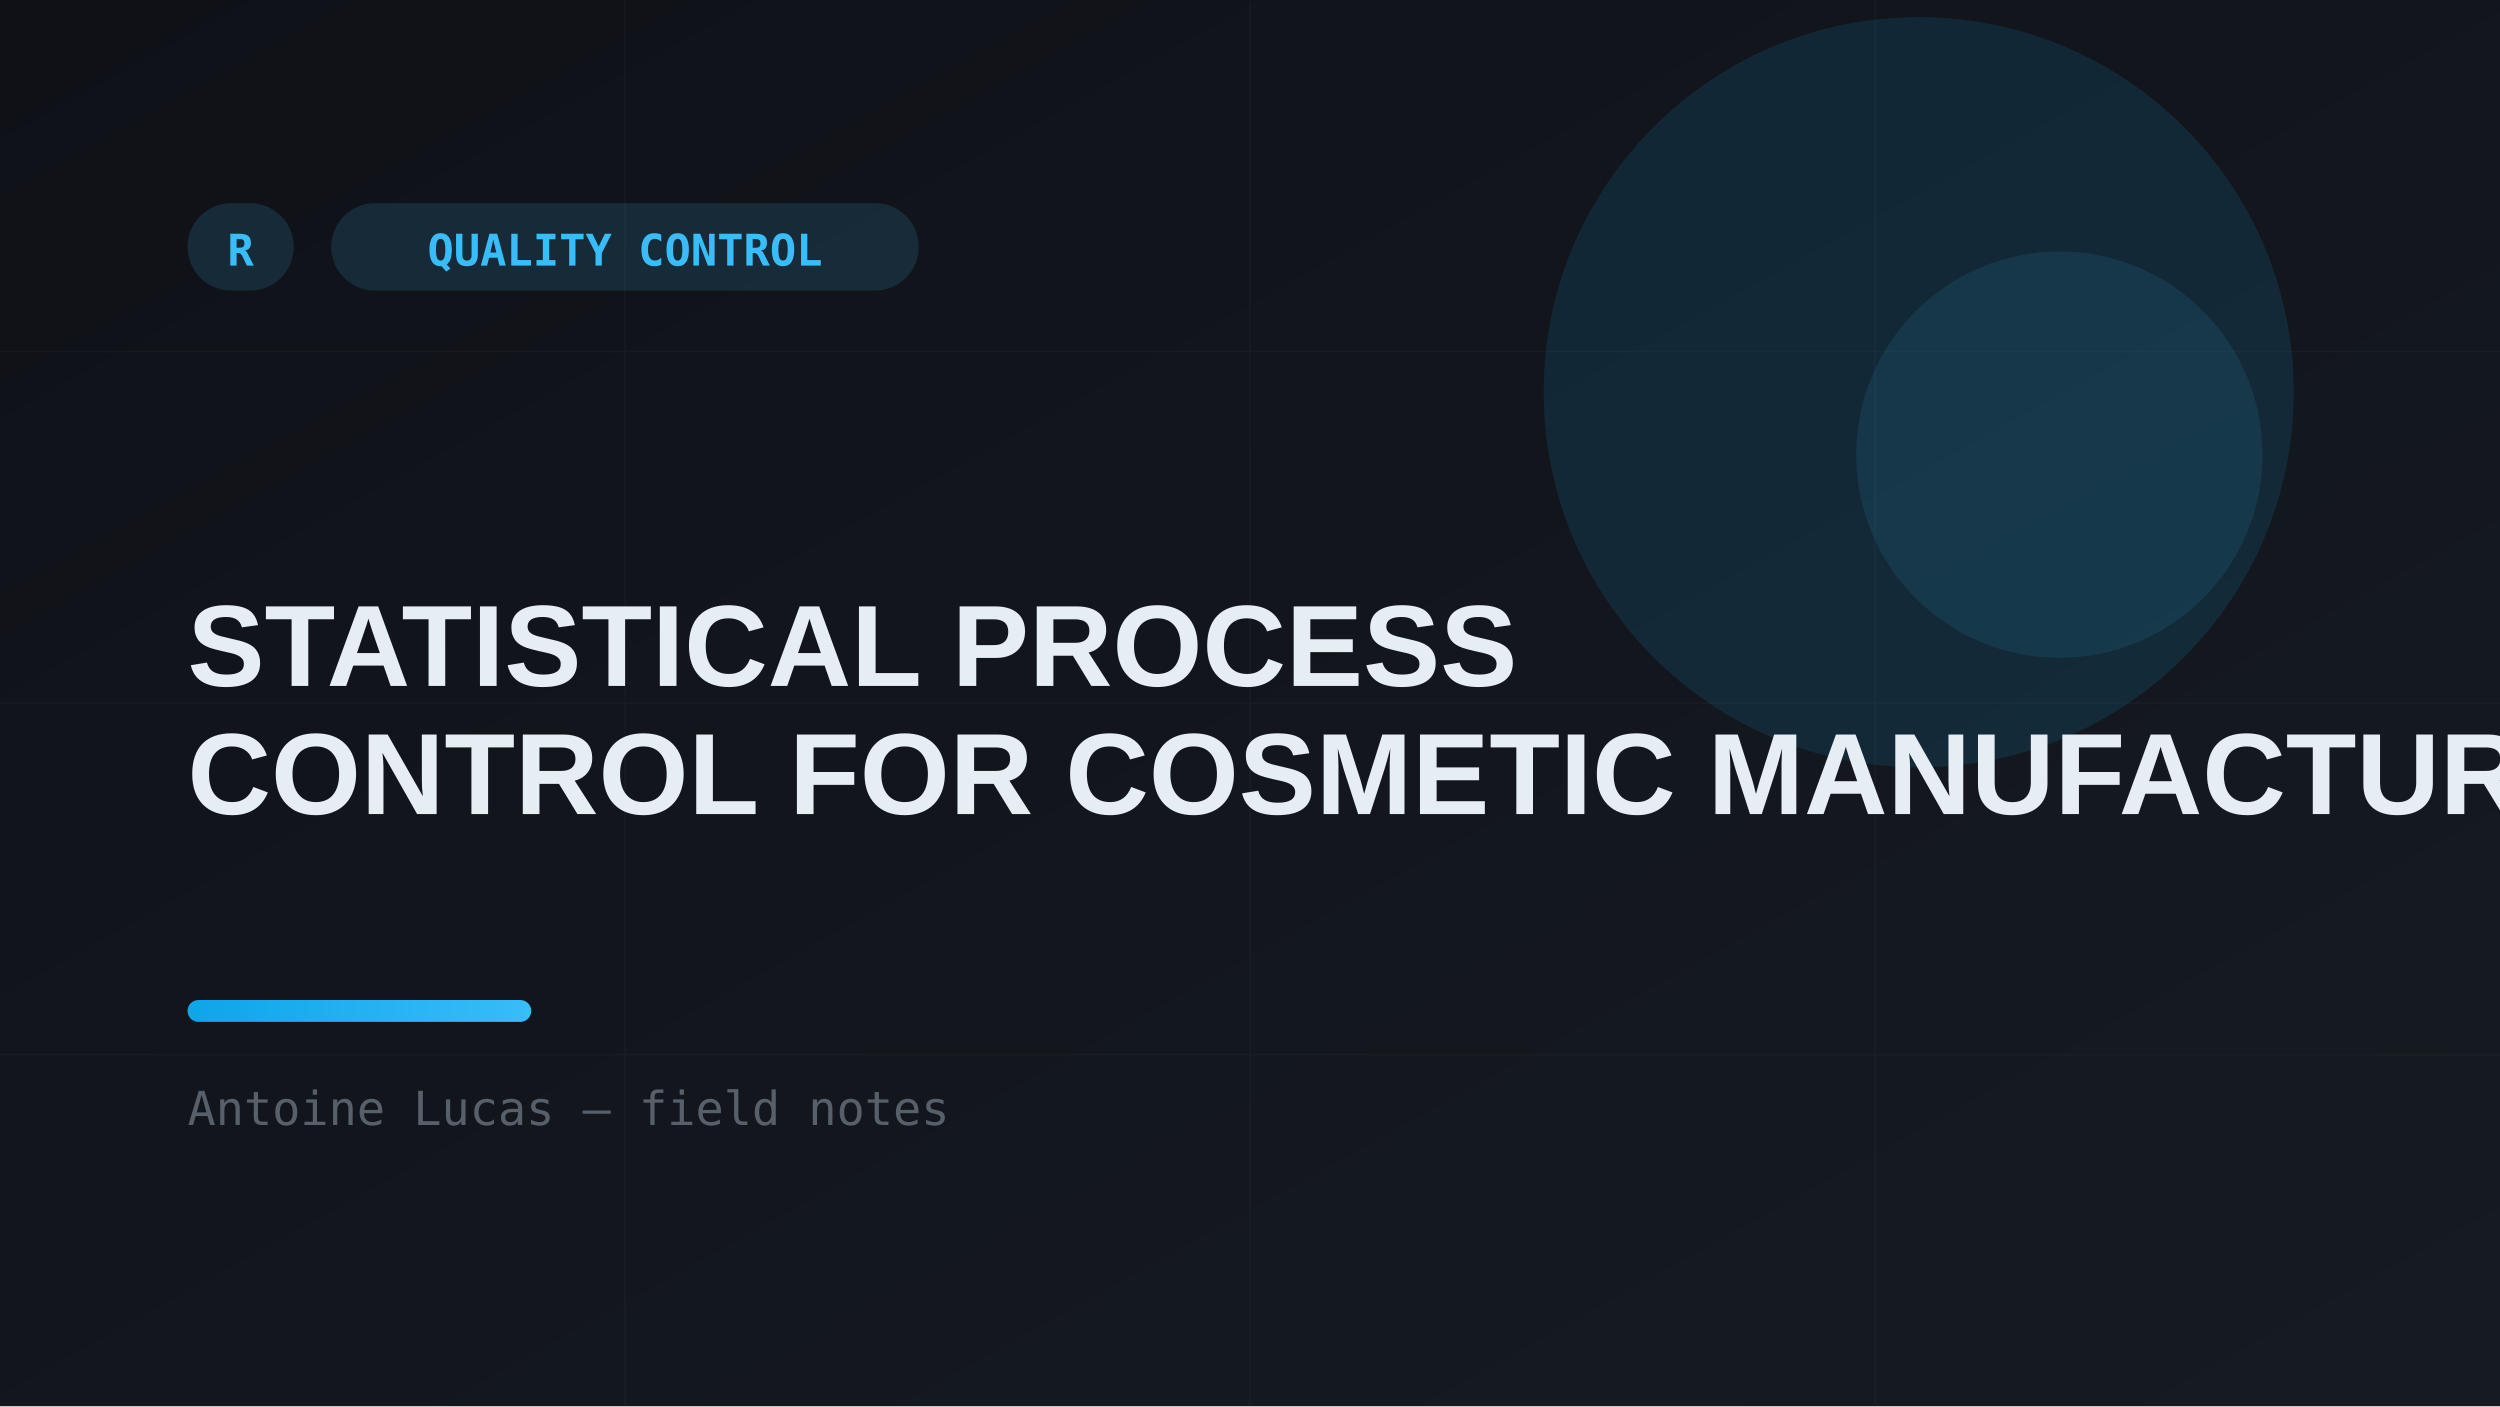
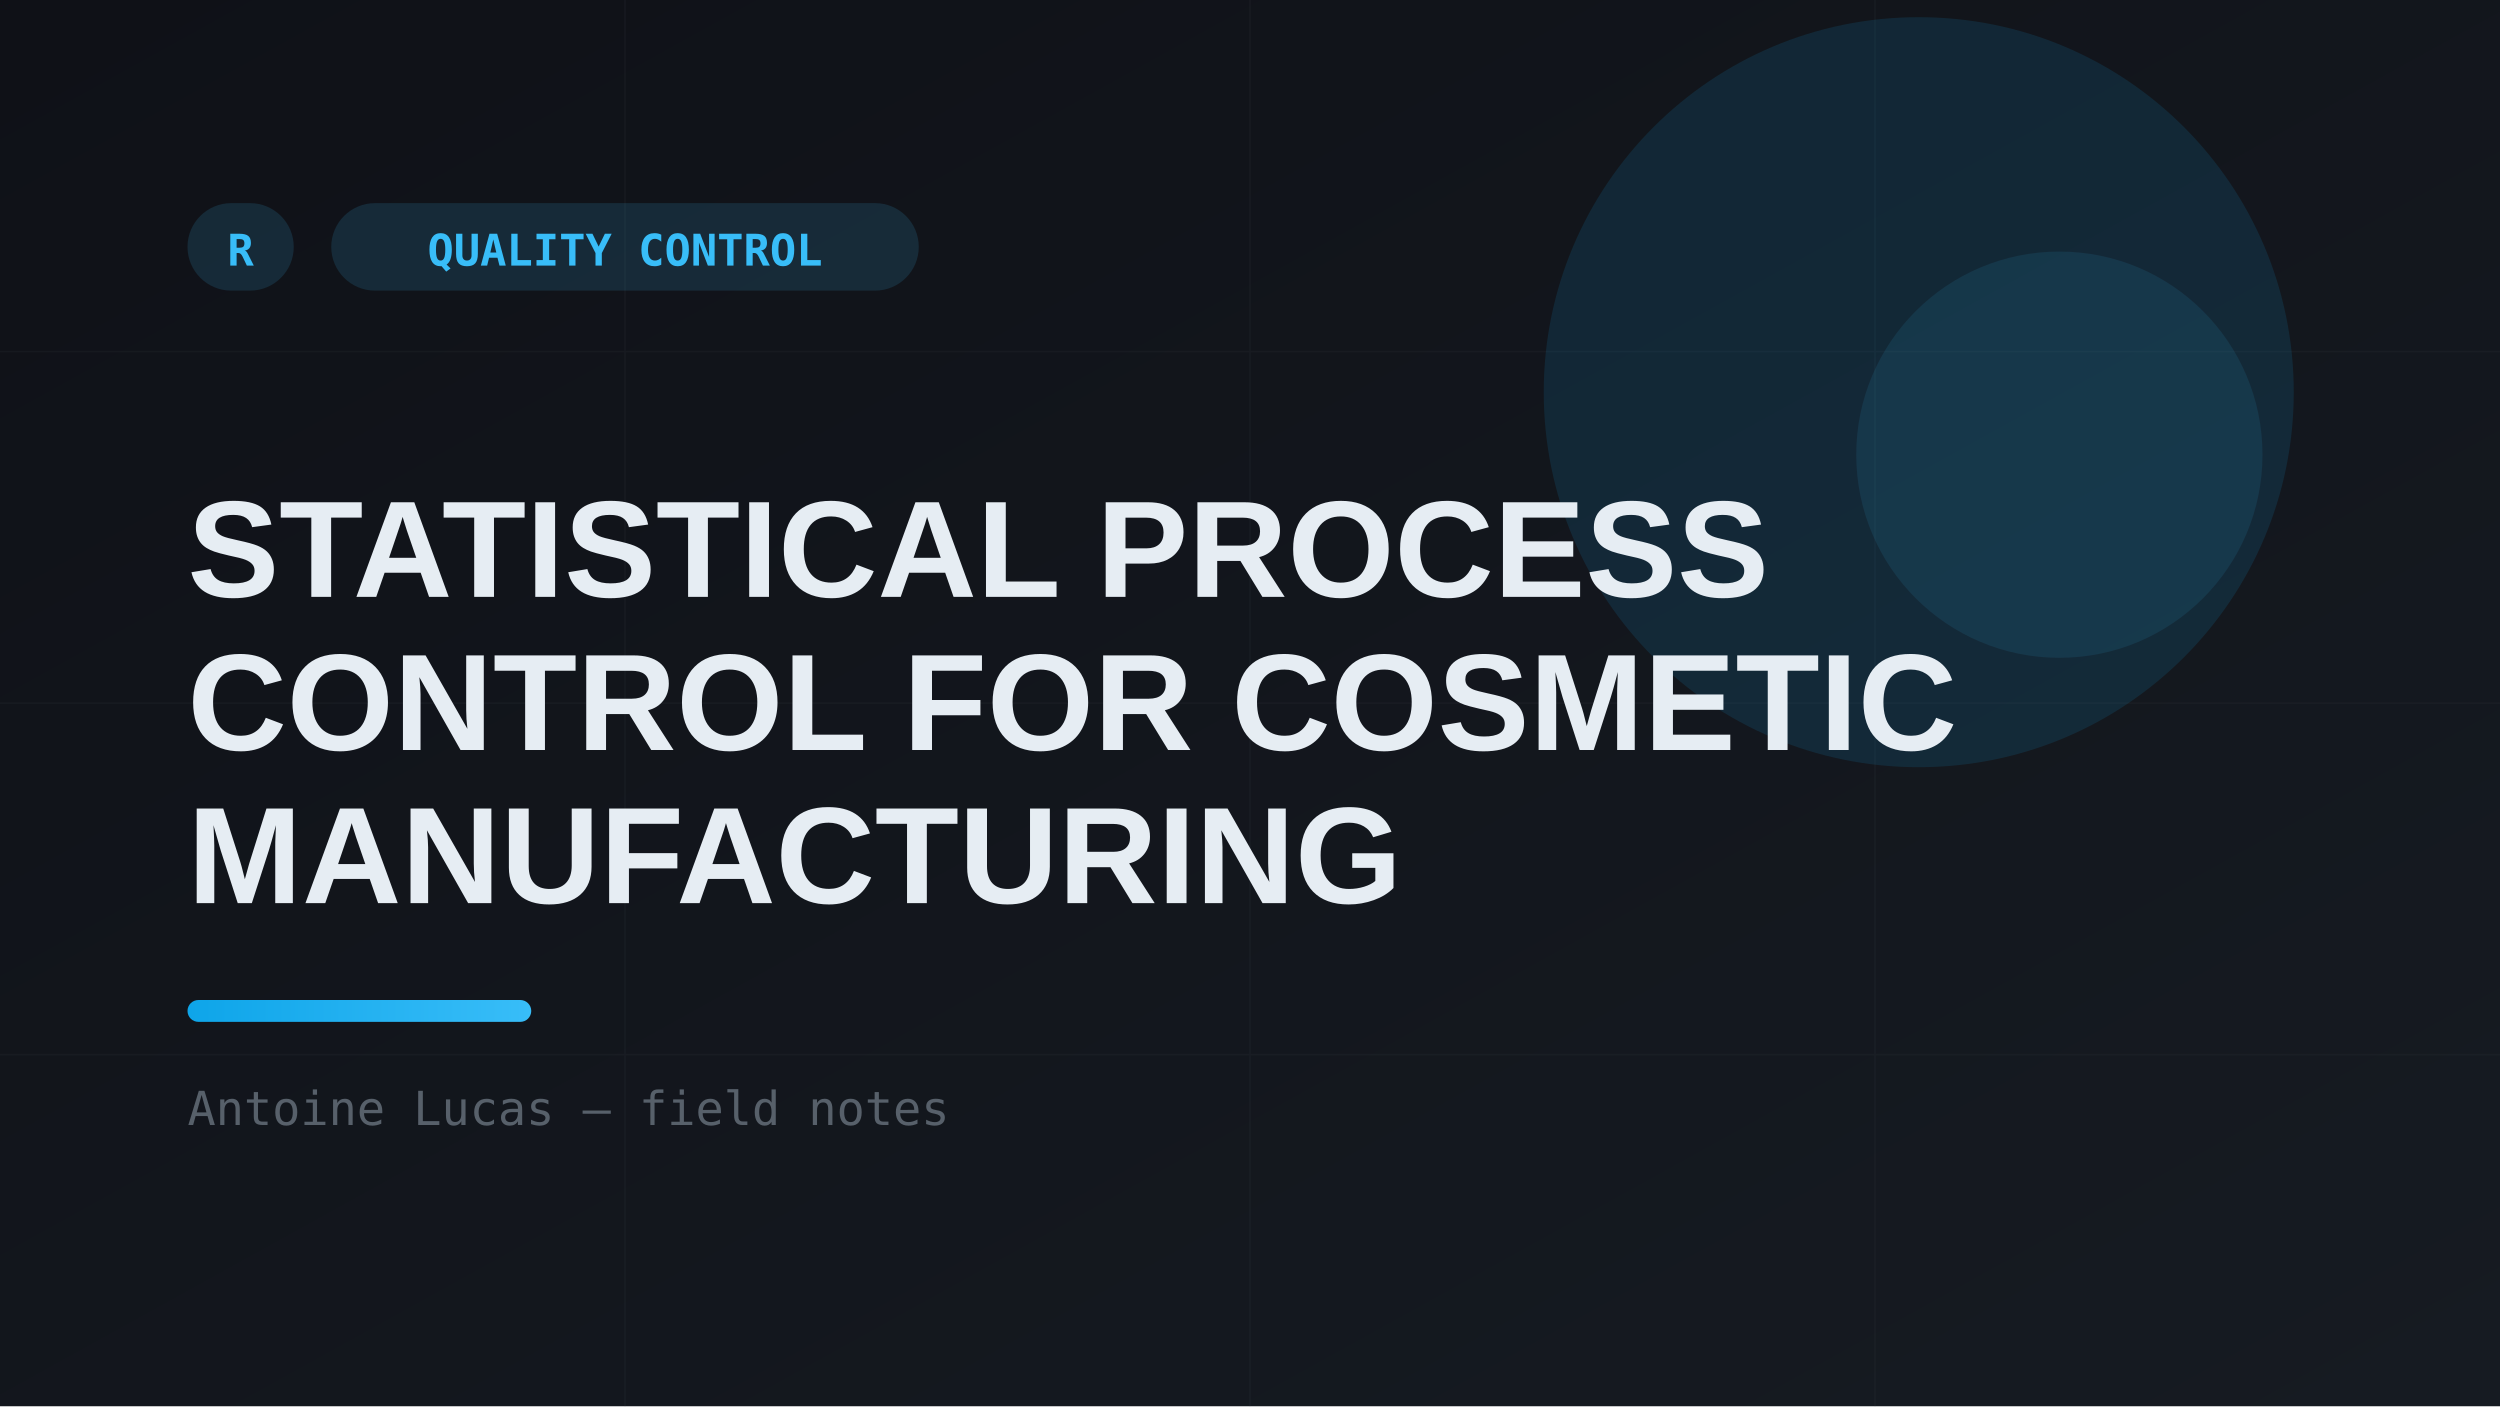
<svg xmlns="http://www.w3.org/2000/svg" viewBox="0 0 1600 900" role="img" aria-label="Cover for Statistical Process Control for Cosmetic Manufacturing">
  <defs>
    <linearGradient id="bg" x1="0%" y1="0%" x2="100%" y2="100%">
      <stop offset="0%" stop-color="#0F1117" />
      <stop offset="100%" stop-color="#161B22" />
    </linearGradient>
    <linearGradient id="accent" x1="0%" y1="0%" x2="100%" y2="0%">
      <stop offset="0%" stop-color="#0EA5E9" />
      <stop offset="100%" stop-color="#38BDF8" />
    </linearGradient>
  </defs>
  <rect width="1600" height="900" fill="url(#bg)" />
  <g opacity="0.18" stroke="#30363D" stroke-width="1">
    <path d="M0 225H1600" />
    <path d="M0 450H1600" />
    <path d="M0 675H1600" />
    <path d="M400 0V900" />
    <path d="M800 0V900" />
    <path d="M1200 0V900" />
  </g>
  <circle cx="1228" cy="251" r="240" fill="#0EA5E9" opacity="0.13" />
  <circle cx="1318" cy="291" r="130" fill="#38BDF8" opacity="0.10" />
  <rect x="120" y="130" width="68" height="56" rx="28" fill="#38BDF8" opacity="0.14" />
  <text x="154.0" y="170" fill="#38BDF8" font-family="JetBrains Mono, monospace" font-size="28" font-weight="600" text-anchor="middle">R</text>
  <rect x="212" y="130" width="376" height="56" rx="28" fill="#38BDF8" opacity="0.14" />
  <text x="400.0" y="170" fill="#38BDF8" font-family="JetBrains Mono, monospace" font-size="28" font-weight="600" text-anchor="middle">QUALITY CONTROL</text>
-   <text x="120" y="439" fill="#E6EDF3" font-family="Space Grotesk, Arial, sans-serif" font-size="74" font-weight="700">STATISTICAL PROCESS</text>
-   <text x="120" y="521" fill="#E6EDF3" font-family="Space Grotesk, Arial, sans-serif" font-size="74" font-weight="700">CONTROL FOR COSMETIC MANUFACTURING</text>
+   <text x="120" y="382" fill="#E6EDF3" font-family="Space Grotesk, Arial, sans-serif" font-size="88" font-weight="700">STATISTICAL PROCESS</text>
+   <text x="120" y="480" fill="#E6EDF3" font-family="Space Grotesk, Arial, sans-serif" font-size="88" font-weight="700">CONTROL FOR COSMETIC</text>
+   <text x="120" y="578" fill="#E6EDF3" font-family="Space Grotesk, Arial, sans-serif" font-size="88" font-weight="700">MANUFACTURING</text>
  <rect x="120" y="640" width="220" height="14" rx="7" fill="url(#accent)" />
  <text x="120" y="720" fill="#57606A" font-family="JetBrains Mono, monospace" font-size="30">Antoine Lucas — field notes</text>
</svg>
